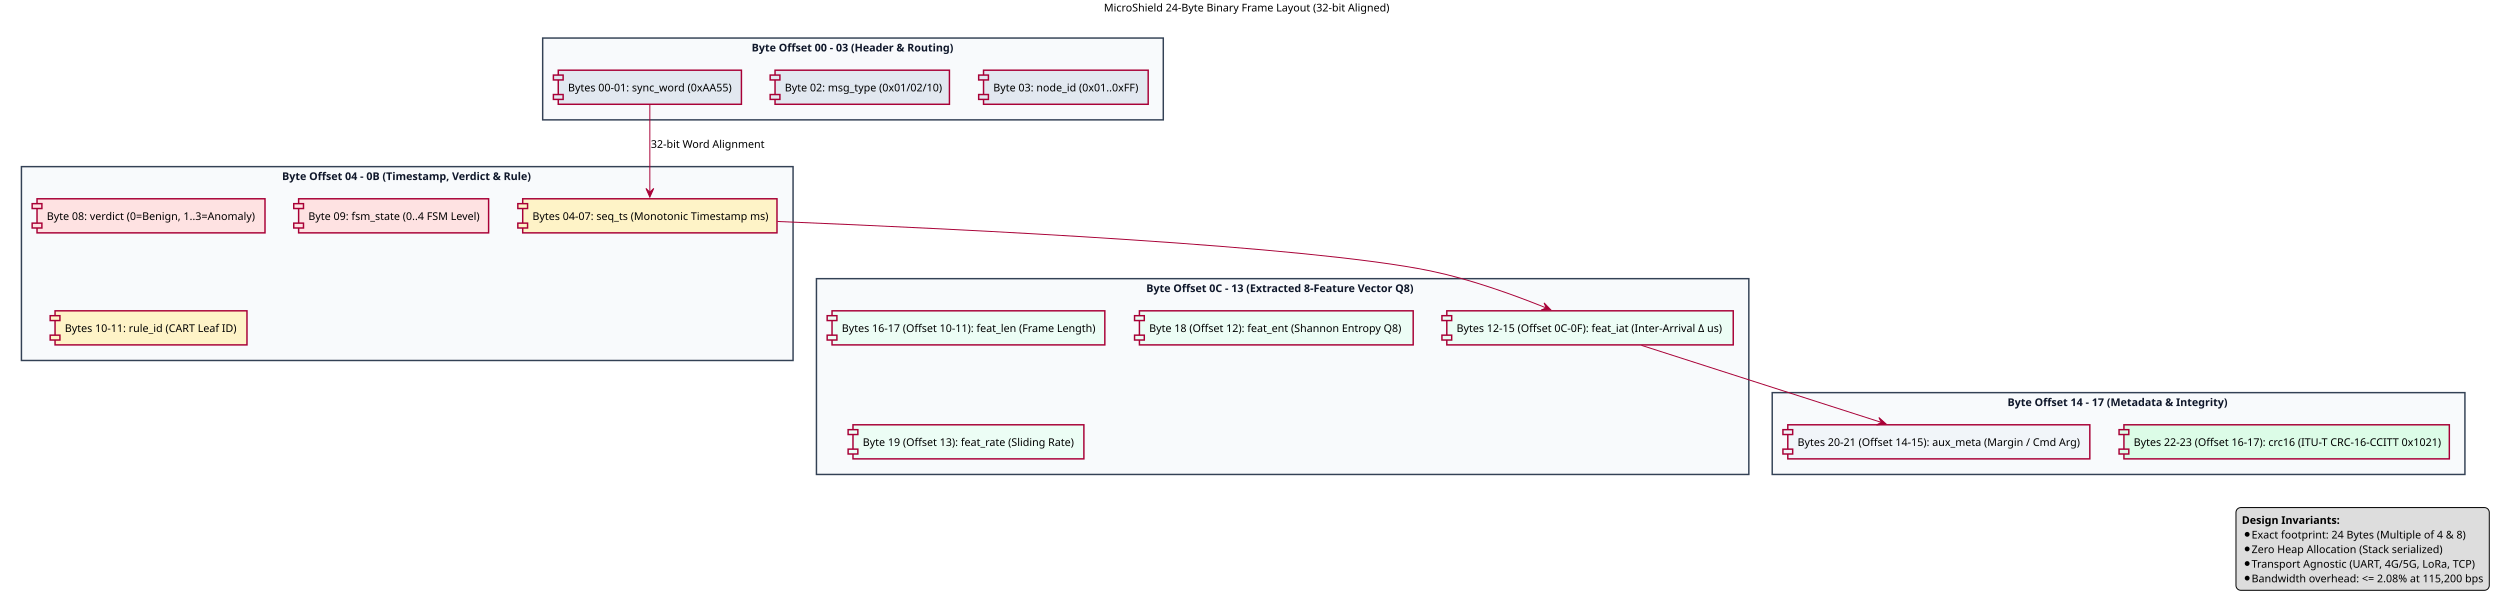
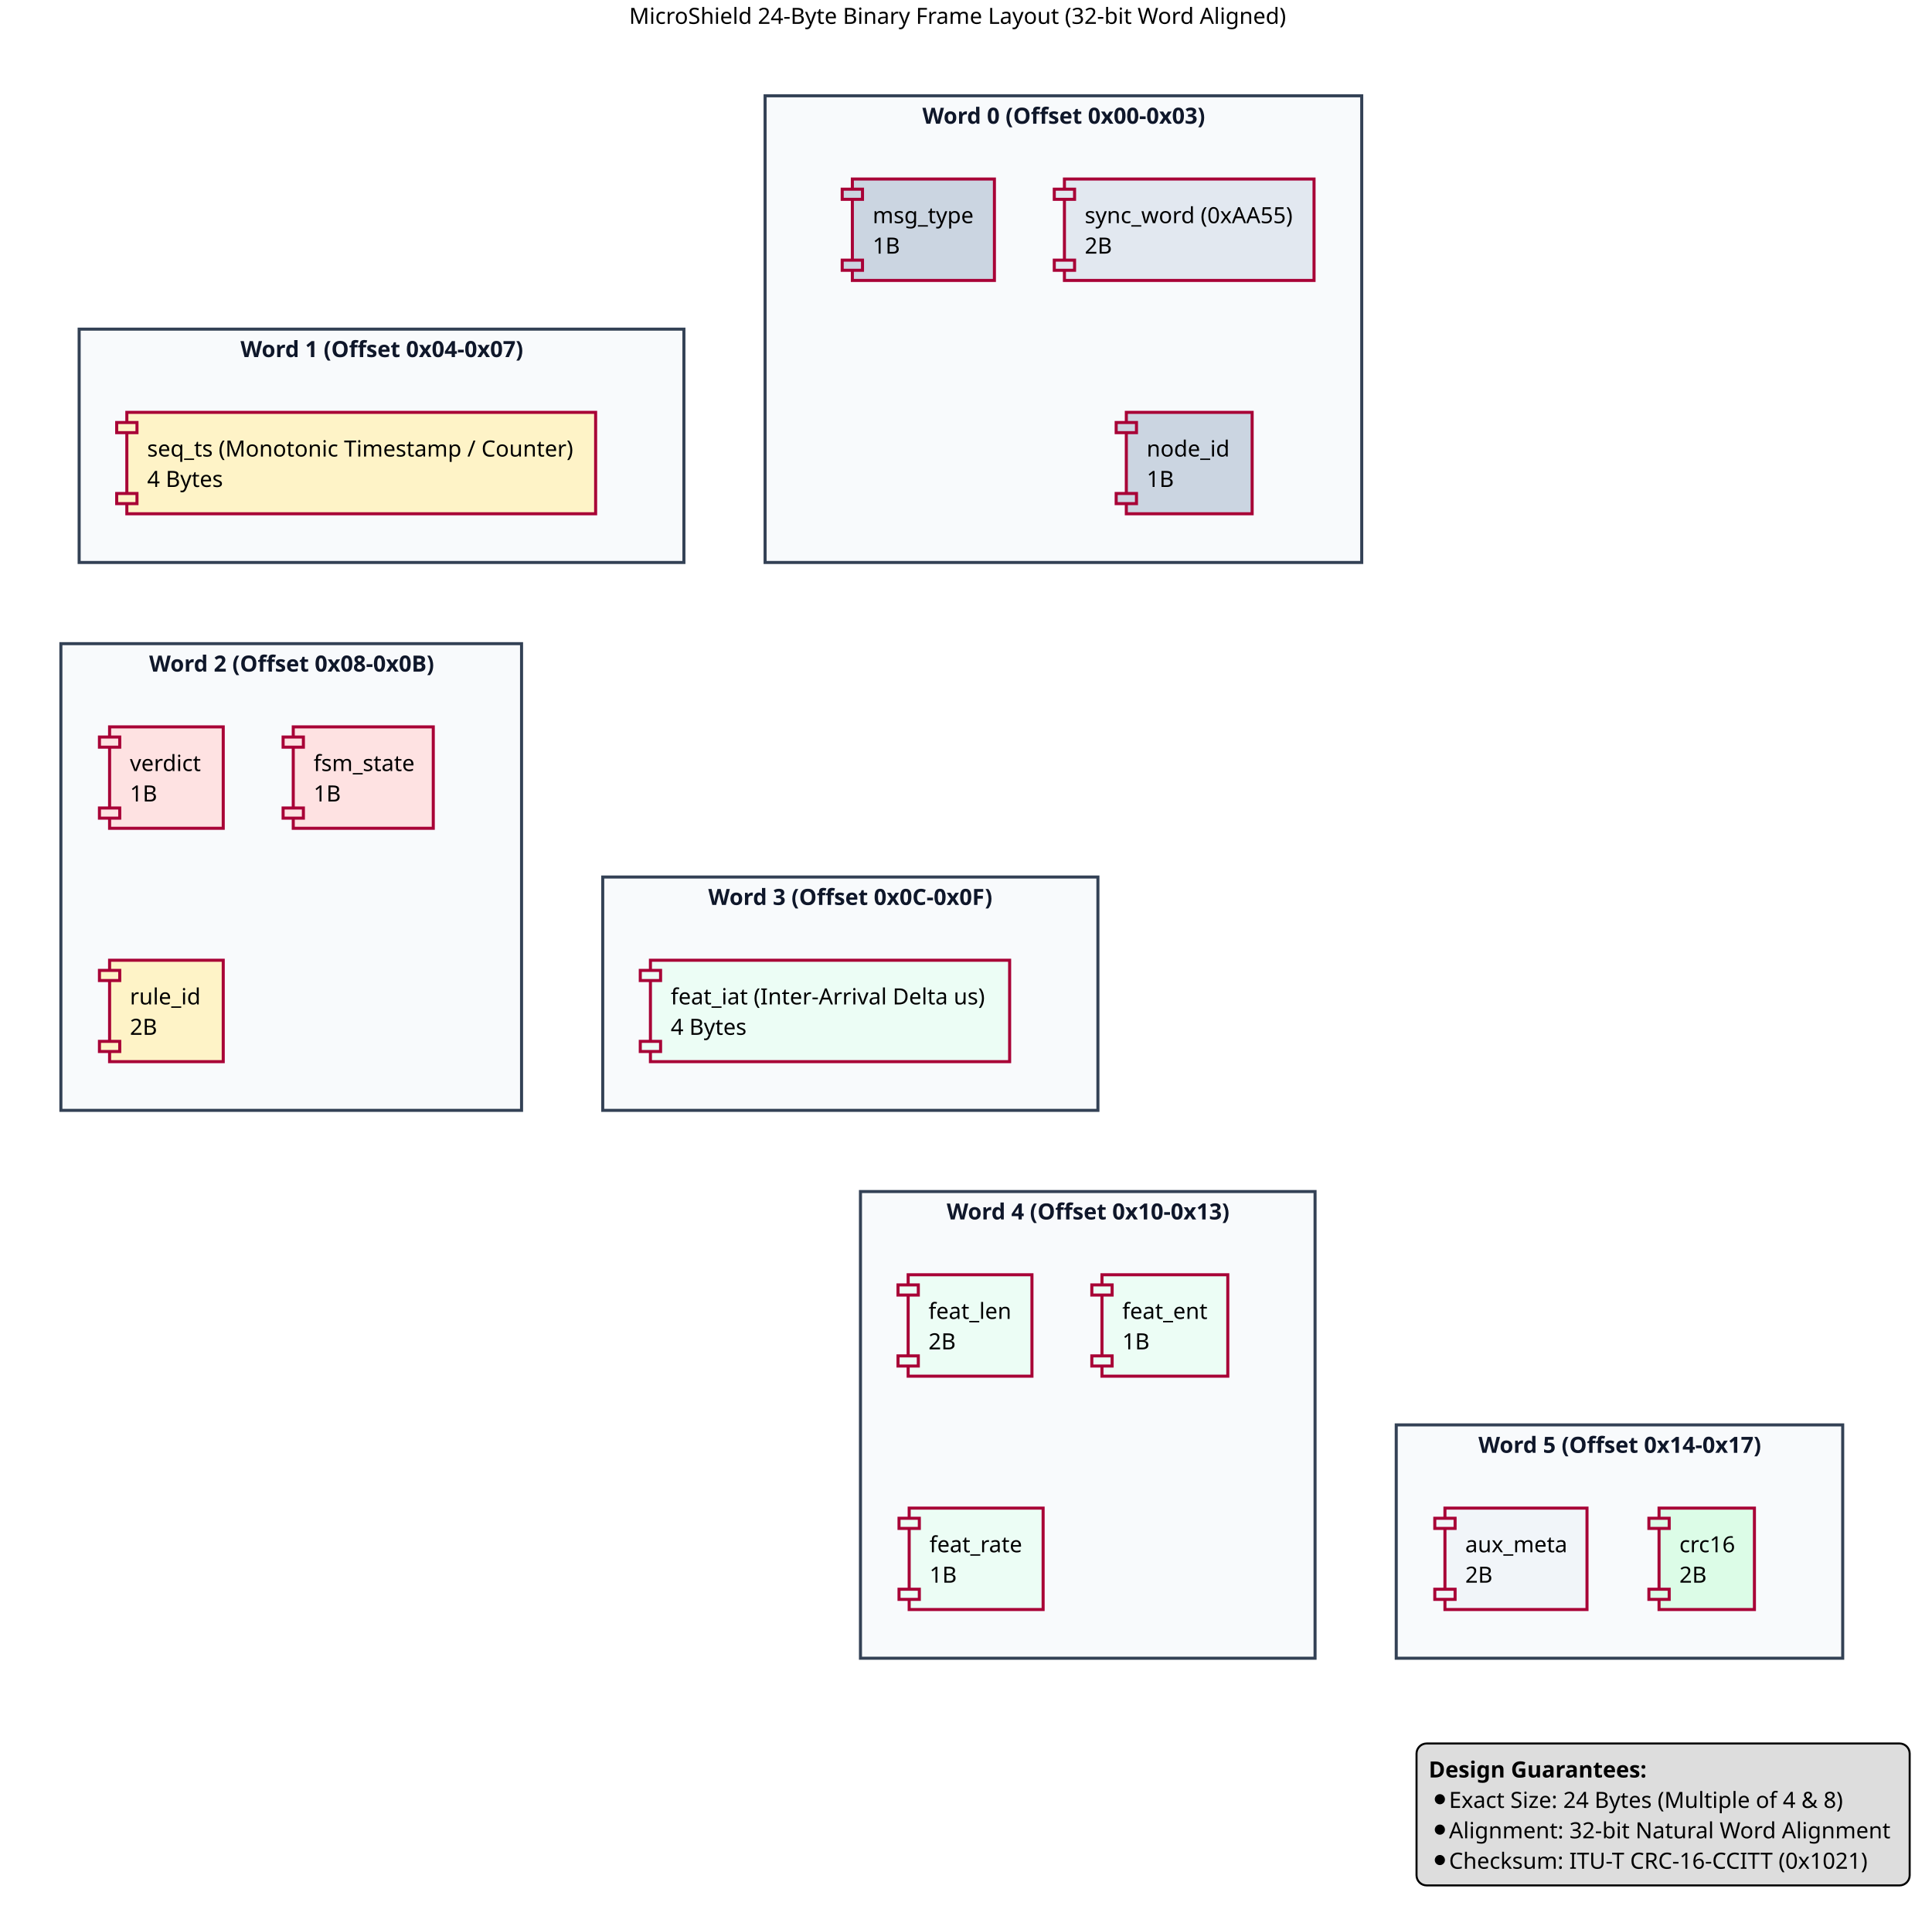
- <svg xmlns="http://www.w3.org/2000/svg" contentScriptType="application/ecmascript" contentStyleType="text/css" height="616px" preserveAspectRatio="none" style="width:2566px;height:616px;" version="1.1" viewBox="0 0 2566 616" width="2566px" zoomAndPan="magnify">
+ <svg xmlns="http://www.w3.org/2000/svg" contentScriptType="application/ecmascript" contentStyleType="text/css" height="939px" preserveAspectRatio="none" style="width:952px;height:939px;" version="1.1" viewBox="0 0 952 939" width="952px" zoomAndPan="magnify">
  <defs />
  <g>
-     <text fill="#000000" font-family="sans-serif" font-size="11" lengthAdjust="spacingAndGlyphs" textLength="298" x="1133" y="11.759">MicroShield 24-Byte Binary Frame Layout (32-bit Aligned)</text>
-     <rect fill="#F8FAFC" height="83.98" style="stroke: #334155; stroke-width: 1.5;" width="637" x="557" y="39.052" />
-     <text fill="#0F172A" font-family="sans-serif" font-size="11" font-weight="bold" lengthAdjust="spacingAndGlyphs" textLength="208" x="771.5" y="52.811">Byte Offset 00 - 03 (Header &amp; Routing)</text>
-     <rect fill="#F8FAFC" height="198.97" style="stroke: #334155; stroke-width: 1.5;" width="792" x="22" y="171.032" />
-     <text fill="#0F172A" font-family="sans-serif" font-size="11" font-weight="bold" lengthAdjust="spacingAndGlyphs" textLength="257" x="289.5" y="184.791">Byte Offset 04 - 0B (Timestamp, Verdict &amp; Rule)</text>
-     <rect fill="#F8FAFC" height="200.96" style="stroke: #334155; stroke-width: 1.5;" width="957" x="838" y="286.022" />
-     <text fill="#0F172A" font-family="sans-serif" font-size="11" font-weight="bold" lengthAdjust="spacingAndGlyphs" textLength="280" x="1176.5" y="299.781">Byte Offset 0C - 13 (Extracted 8-Feature Vector Q8)</text>
-     <rect fill="#F8FAFC" height="83.98" style="stroke: #334155; stroke-width: 1.5;" width="711" x="1819" y="403.002" />
-     <text fill="#0F172A" font-family="sans-serif" font-size="11" font-weight="bold" lengthAdjust="spacingAndGlyphs" textLength="228" x="2060.5" y="416.761">Byte Offset 14 - 17 (Metadata &amp; Integrity)</text>
-     <rect fill="#E2E8F0" height="34.982" style="stroke: #A80036; stroke-width: 1.5;" width="188" x="573" y="72.052" />
-     <rect fill="#E2E8F0" height="5" style="stroke: #A80036; stroke-width: 1.5;" width="10" x="568" y="77.052" />
-     <rect fill="#E2E8F0" height="5" style="stroke: #A80036; stroke-width: 1.5;" width="10" x="568" y="97.034" />
-     <text fill="#000000" font-family="sans-serif" font-size="11" lengthAdjust="spacingAndGlyphs" textLength="168" x="583" y="93.811">Bytes 00-01: sync_word (0xAA55)</text>
-     <rect fill="#E2E8F0" height="34.982" style="stroke: #A80036; stroke-width: 1.5;" width="179" x="795.5" y="72.052" />
-     <rect fill="#E2E8F0" height="5" style="stroke: #A80036; stroke-width: 1.5;" width="10" x="790.5" y="77.052" />
-     <rect fill="#E2E8F0" height="5" style="stroke: #A80036; stroke-width: 1.5;" width="10" x="790.5" y="97.034" />
-     <text fill="#000000" font-family="sans-serif" font-size="11" lengthAdjust="spacingAndGlyphs" textLength="159" x="805.5" y="93.811">Byte 02: msg_type (0x01/02/10)</text>
-     <rect fill="#E2E8F0" height="34.982" style="stroke: #A80036; stroke-width: 1.5;" width="169" x="1009.5" y="72.052" />
-     <rect fill="#E2E8F0" height="5" style="stroke: #A80036; stroke-width: 1.5;" width="10" x="1004.5" y="77.052" />
-     <rect fill="#E2E8F0" height="5" style="stroke: #A80036; stroke-width: 1.5;" width="10" x="1004.5" y="97.034" />
-     <text fill="#000000" font-family="sans-serif" font-size="11" lengthAdjust="spacingAndGlyphs" textLength="149" x="1019.5" y="93.811">Byte 03: node_id (0x01..0xFF)</text>
-     <rect fill="#FEF3C7" height="34.982" style="stroke: #A80036; stroke-width: 1.5;" width="261" x="536.5" y="204.032" />
-     <rect fill="#FEF3C7" height="5" style="stroke: #A80036; stroke-width: 1.5;" width="10" x="531.5" y="209.032" />
-     <rect fill="#FEF3C7" height="5" style="stroke: #A80036; stroke-width: 1.5;" width="10" x="531.5" y="229.014" />
-     <text fill="#000000" font-family="sans-serif" font-size="11" lengthAdjust="spacingAndGlyphs" textLength="241" x="546.5" y="225.791">Bytes 04-07: seq_ts (Monotonic Timestamp ms)</text>
-     <rect fill="#FEE2E2" height="34.982" style="stroke: #A80036; stroke-width: 1.5;" width="234" x="38" y="204.032" />
-     <rect fill="#FEE2E2" height="5" style="stroke: #A80036; stroke-width: 1.5;" width="10" x="33" y="209.032" />
-     <rect fill="#FEE2E2" height="5" style="stroke: #A80036; stroke-width: 1.5;" width="10" x="33" y="229.014" />
-     <text fill="#000000" font-family="sans-serif" font-size="11" lengthAdjust="spacingAndGlyphs" textLength="214" x="48" y="225.791">Byte 08: verdict (0=Benign, 1..3=Anomaly)</text>
-     <rect fill="#FEE2E2" height="34.982" style="stroke: #A80036; stroke-width: 1.5;" width="195" x="306.5" y="204.032" />
-     <rect fill="#FEE2E2" height="5" style="stroke: #A80036; stroke-width: 1.5;" width="10" x="301.5" y="209.032" />
-     <rect fill="#FEE2E2" height="5" style="stroke: #A80036; stroke-width: 1.5;" width="10" x="301.5" y="229.014" />
-     <text fill="#000000" font-family="sans-serif" font-size="11" lengthAdjust="spacingAndGlyphs" textLength="175" x="316.5" y="225.791">Byte 09: fsm_state (0..4 FSM Level)</text>
-     <rect fill="#FEF3C7" height="34.982" style="stroke: #A80036; stroke-width: 1.5;" width="197" x="56.5" y="319.022" />
-     <rect fill="#FEF3C7" height="5" style="stroke: #A80036; stroke-width: 1.5;" width="10" x="51.5" y="324.022" />
-     <rect fill="#FEF3C7" height="5" style="stroke: #A80036; stroke-width: 1.5;" width="10" x="51.5" y="344.004" />
-     <text fill="#000000" font-family="sans-serif" font-size="11" lengthAdjust="spacingAndGlyphs" textLength="177" x="66.5" y="340.781">Bytes 10-11: rule_id (CART Leaf ID)</text>
-     <rect fill="#ECFDF5" height="34.982" style="stroke: #A80036; stroke-width: 1.5;" width="294" x="1485" y="319.022" />
-     <rect fill="#ECFDF5" height="5" style="stroke: #A80036; stroke-width: 1.5;" width="10" x="1480" y="324.022" />
-     <rect fill="#ECFDF5" height="5" style="stroke: #A80036; stroke-width: 1.5;" width="10" x="1480" y="344.004" />
-     <text fill="#000000" font-family="sans-serif" font-size="11" lengthAdjust="spacingAndGlyphs" textLength="274" x="1495" y="340.781">Bytes 12-15 (Offset 0C-0F): feat_iat (Inter-Arrival Δ us)</text>
-     <rect fill="#ECFDF5" height="34.982" style="stroke: #A80036; stroke-width: 1.5;" width="280" x="854" y="319.022" />
-     <rect fill="#ECFDF5" height="5" style="stroke: #A80036; stroke-width: 1.5;" width="10" x="849" y="324.022" />
-     <rect fill="#ECFDF5" height="5" style="stroke: #A80036; stroke-width: 1.5;" width="10" x="849" y="344.004" />
-     <text fill="#000000" font-family="sans-serif" font-size="11" lengthAdjust="spacingAndGlyphs" textLength="260" x="864" y="340.781">Bytes 16-17 (Offset 10-11): feat_len (Frame Length)</text>
-     <rect fill="#ECFDF5" height="34.982" style="stroke: #A80036; stroke-width: 1.5;" width="281" x="1169.5" y="319.022" />
-     <rect fill="#ECFDF5" height="5" style="stroke: #A80036; stroke-width: 1.5;" width="10" x="1164.5" y="324.022" />
-     <rect fill="#ECFDF5" height="5" style="stroke: #A80036; stroke-width: 1.5;" width="10" x="1164.5" y="344.004" />
-     <text fill="#000000" font-family="sans-serif" font-size="11" lengthAdjust="spacingAndGlyphs" textLength="261" x="1179.5" y="340.781">Byte 18 (Offset 12): feat_ent (Shannon Entropy Q8)</text>
-     <rect fill="#ECFDF5" height="34.982" style="stroke: #A80036; stroke-width: 1.5;" width="237" x="875.5" y="436.002" />
-     <rect fill="#ECFDF5" height="5" style="stroke: #A80036; stroke-width: 1.5;" width="10" x="870.5" y="441.002" />
-     <rect fill="#ECFDF5" height="5" style="stroke: #A80036; stroke-width: 1.5;" width="10" x="870.5" y="460.984" />
-     <text fill="#000000" font-family="sans-serif" font-size="11" lengthAdjust="spacingAndGlyphs" textLength="217" x="885.5" y="457.761">Byte 19 (Offset 13): feat_rate (Sliding Rate)</text>
-     <rect fill="#F1F5F9" height="34.982" style="stroke: #A80036; stroke-width: 1.5;" width="310" x="1835" y="436.002" />
-     <rect fill="#F1F5F9" height="5" style="stroke: #A80036; stroke-width: 1.5;" width="10" x="1830" y="441.002" />
-     <rect fill="#F1F5F9" height="5" style="stroke: #A80036; stroke-width: 1.5;" width="10" x="1830" y="460.984" />
-     <text fill="#000000" font-family="sans-serif" font-size="11" lengthAdjust="spacingAndGlyphs" textLength="290" x="1845" y="457.761">Bytes 20-21 (Offset 14-15): aux_meta (Margin / Cmd Arg)</text>
-     <rect fill="#DCFCE7" height="34.982" style="stroke: #A80036; stroke-width: 1.5;" width="334" x="2180" y="436.002" />
-     <rect fill="#DCFCE7" height="5" style="stroke: #A80036; stroke-width: 1.5;" width="10" x="2175" y="441.002" />
-     <rect fill="#DCFCE7" height="5" style="stroke: #A80036; stroke-width: 1.5;" width="10" x="2175" y="460.984" />
-     <text fill="#000000" font-family="sans-serif" font-size="11" lengthAdjust="spacingAndGlyphs" textLength="314" x="2190" y="457.761">Bytes 22-23 (Offset 16-17): crc16 (ITU-T CRC-16-CCITT 0x1021)</text>
-     <path d="M667,107.272 C667,130.282 667,171.782 667,197.642 " fill="none" id="b1-&gt;b4" style="stroke: #A80036; stroke-width: 1.0;" />
-     <polygon fill="#A80036" points="667,202.352,671,193.352,667,197.352,663,193.352,667,202.352" style="stroke: #A80036; stroke-width: 1.0;" />
-     <text fill="#000000" font-family="sans-serif" font-size="11" lengthAdjust="spacingAndGlyphs" textLength="119" x="668" y="151.791">32-bit Word Alignment</text>
-     <path d="M797.95,227.342 C991.32,235.172 1343.76,252.422 1468,278.022 C1509.45,286.562 1554.71,303.002 1587.17,316.122 " fill="none" id="b4-&gt;b8" style="stroke: #A80036; stroke-width: 1.0;" />
-     <polygon fill="#A80036" points="1591.67,317.952,1584.844,310.852,1587.04,316.065,1581.826,318.261,1591.67,317.952" style="stroke: #A80036; stroke-width: 1.0;" />
-     <path d="M1684.82,354.472 C1750.62,375.612 1862.7,411.602 1931.17,433.592 " fill="none" id="b8-&gt;b12" style="stroke: #A80036; stroke-width: 1.0;" />
-     <polygon fill="#A80036" points="1935.81,435.082,1928.465,428.52,1931.05,433.552,1926.018,436.137,1935.81,435.082" style="stroke: #A80036; stroke-width: 1.0;" />
-     <rect fill="#DDDDDD" height="84.909" rx="5" ry="5" style="stroke: #000000; stroke-width: 1.0;" width="260" x="2295" y="520.982" />
-     <text fill="#000000" font-family="sans-serif" font-size="11" font-weight="bold" lengthAdjust="spacingAndGlyphs" textLength="99" x="2301" y="537.741">Design Invariants:</text>
-     <ellipse cx="2306.5" cy="548.446" fill="#000000" rx="2.5" ry="2.5" style="stroke: #000000; stroke-width: 0.0;" />
-     <text fill="#000000" font-family="sans-serif" font-size="11" lengthAdjust="spacingAndGlyphs" textLength="222" x="2311" y="552.723">Exact footprint: 24 Bytes (Multiple of 4 &amp; 8)</text>
-     <ellipse cx="2306.5" cy="563.428" fill="#000000" rx="2.5" ry="2.5" style="stroke: #000000; stroke-width: 0.0;" />
-     <text fill="#000000" font-family="sans-serif" font-size="11" lengthAdjust="spacingAndGlyphs" textLength="197" x="2311" y="567.705">Zero Heap Allocation (Stack serialized)</text>
-     <ellipse cx="2306.5" cy="578.409" fill="#000000" rx="2.5" ry="2.5" style="stroke: #000000; stroke-width: 0.0;" />
-     <text fill="#000000" font-family="sans-serif" font-size="11" lengthAdjust="spacingAndGlyphs" textLength="233" x="2311" y="582.687">Transport Agnostic (UART, 4G/5G, LoRa, TCP)</text>
-     <ellipse cx="2306.5" cy="593.391" fill="#000000" rx="2.5" ry="2.5" style="stroke: #000000; stroke-width: 0.0;" />
-     <text fill="#000000" font-family="sans-serif" font-size="11" lengthAdjust="spacingAndGlyphs" textLength="238" x="2311" y="597.668">Bandwidth overhead: &lt;= 2.08% at 115,200 bps</text>
+     <text fill="#000000" font-family="sans-serif" font-size="11" lengthAdjust="spacingAndGlyphs" textLength="330" x="310" y="11.759">MicroShield 24-Byte Binary Frame Layout (32-bit Word Aligned)</text>
+     <rect fill="#F8FAFC" height="229.92" style="stroke: #334155; stroke-width: 1.5;" width="294" x="377" y="47.202" />
+     <text fill="#0F172A" font-family="sans-serif" font-size="11" font-weight="bold" lengthAdjust="spacingAndGlyphs" textLength="139" x="454.5" y="60.961">Word 0 (Offset 0x00-0x03)</text>
+     <rect fill="#F8FAFC" height="114.96" style="stroke: #334155; stroke-width: 1.5;" width="298" x="39" y="162.162" />
+     <text fill="#0F172A" font-family="sans-serif" font-size="11" font-weight="bold" lengthAdjust="spacingAndGlyphs" textLength="139" x="118.5" y="175.921">Word 1 (Offset 0x04-0x07)</text>
+     <rect fill="#F8FAFC" height="229.93" style="stroke: #334155; stroke-width: 1.5;" width="227" x="30" y="317.122" />
+     <text fill="#0F172A" font-family="sans-serif" font-size="11" font-weight="bold" lengthAdjust="spacingAndGlyphs" textLength="140" x="73.5" y="330.881">Word 2 (Offset 0x08-0x0B)</text>
+     <rect fill="#F8FAFC" height="114.96" style="stroke: #334155; stroke-width: 1.5;" width="244" x="297" y="432.092" />
+     <text fill="#0F172A" font-family="sans-serif" font-size="11" font-weight="bold" lengthAdjust="spacingAndGlyphs" textLength="140" x="349" y="445.851">Word 3 (Offset 0x0C-0x0F)</text>
+     <rect fill="#F8FAFC" height="229.93" style="stroke: #334155; stroke-width: 1.5;" width="224" x="424" y="587.052" />
+     <text fill="#0F172A" font-family="sans-serif" font-size="11" font-weight="bold" lengthAdjust="spacingAndGlyphs" textLength="139" x="466.5" y="600.811">Word 4 (Offset 0x10-0x13)</text>
+     <rect fill="#F8FAFC" height="114.96" style="stroke: #334155; stroke-width: 1.5;" width="220" x="688" y="702.022" />
+     <text fill="#0F172A" font-family="sans-serif" font-size="11" font-weight="bold" lengthAdjust="spacingAndGlyphs" textLength="139" x="728.5" y="715.781">Word 5 (Offset 0x14-0x17)</text>
+     <rect fill="#E2E8F0" height="49.964" style="stroke: #A80036; stroke-width: 1.5;" width="123" x="524.5" y="88.202" />
+     <rect fill="#E2E8F0" height="5" style="stroke: #A80036; stroke-width: 1.5;" width="10" x="519.5" y="93.202" />
+     <rect fill="#E2E8F0" height="5" style="stroke: #A80036; stroke-width: 1.5;" width="10" x="519.5" y="128.166" />
+     <text fill="#000000" font-family="sans-serif" font-size="11" lengthAdjust="spacingAndGlyphs" textLength="103" x="534.5" y="109.961">sync_word (0xAA55)</text>
+     <text fill="#000000" font-family="sans-serif" font-size="11" lengthAdjust="spacingAndGlyphs" textLength="13" x="534.5" y="124.943">2B</text>
+     <rect fill="#CBD5E1" height="49.964" style="stroke: #A80036; stroke-width: 1.5;" width="70" x="420" y="88.202" />
+     <rect fill="#CBD5E1" height="5" style="stroke: #A80036; stroke-width: 1.5;" width="10" x="415" y="93.202" />
+     <rect fill="#CBD5E1" height="5" style="stroke: #A80036; stroke-width: 1.5;" width="10" x="415" y="128.166" />
+     <text fill="#000000" font-family="sans-serif" font-size="11" lengthAdjust="spacingAndGlyphs" textLength="50" x="430" y="109.961">msg_type</text>
+     <text fill="#000000" font-family="sans-serif" font-size="11" lengthAdjust="spacingAndGlyphs" textLength="13" x="430" y="124.943">1B</text>
+     <rect fill="#CBD5E1" height="49.964" style="stroke: #A80036; stroke-width: 1.5;" width="62" x="555" y="203.162" />
+     <rect fill="#CBD5E1" height="5" style="stroke: #A80036; stroke-width: 1.5;" width="10" x="550" y="208.162" />
+     <rect fill="#CBD5E1" height="5" style="stroke: #A80036; stroke-width: 1.5;" width="10" x="550" y="243.126" />
+     <text fill="#000000" font-family="sans-serif" font-size="11" lengthAdjust="spacingAndGlyphs" textLength="42" x="565" y="224.921">node_id</text>
+     <text fill="#000000" font-family="sans-serif" font-size="11" lengthAdjust="spacingAndGlyphs" textLength="13" x="565" y="239.903">1B</text>
+     <rect fill="#FEF3C7" height="49.964" style="stroke: #A80036; stroke-width: 1.5;" width="231" x="62.5" y="203.162" />
+     <rect fill="#FEF3C7" height="5" style="stroke: #A80036; stroke-width: 1.5;" width="10" x="57.5" y="208.162" />
+     <rect fill="#FEF3C7" height="5" style="stroke: #A80036; stroke-width: 1.5;" width="10" x="57.5" y="243.126" />
+     <text fill="#000000" font-family="sans-serif" font-size="11" lengthAdjust="spacingAndGlyphs" textLength="211" x="72.5" y="224.921">seq_ts (Monotonic Timestamp / Counter)</text>
+     <text fill="#000000" font-family="sans-serif" font-size="11" lengthAdjust="spacingAndGlyphs" textLength="37" x="72.5" y="239.903">4 Bytes</text>
+     <rect fill="#FEE2E2" height="49.964" style="stroke: #A80036; stroke-width: 1.5;" width="56" x="54" y="358.122" />
+     <rect fill="#FEE2E2" height="5" style="stroke: #A80036; stroke-width: 1.5;" width="10" x="49" y="363.122" />
+     <rect fill="#FEE2E2" height="5" style="stroke: #A80036; stroke-width: 1.5;" width="10" x="49" y="398.086" />
+     <text fill="#000000" font-family="sans-serif" font-size="11" lengthAdjust="spacingAndGlyphs" textLength="36" x="64" y="379.881">verdict</text>
+     <text fill="#000000" font-family="sans-serif" font-size="11" lengthAdjust="spacingAndGlyphs" textLength="13" x="64" y="394.863">1B</text>
+     <rect fill="#FEE2E2" height="49.964" style="stroke: #A80036; stroke-width: 1.5;" width="69" x="144.5" y="358.122" />
+     <rect fill="#FEE2E2" height="5" style="stroke: #A80036; stroke-width: 1.5;" width="10" x="139.5" y="363.122" />
+     <rect fill="#FEE2E2" height="5" style="stroke: #A80036; stroke-width: 1.5;" width="10" x="139.5" y="398.086" />
+     <text fill="#000000" font-family="sans-serif" font-size="11" lengthAdjust="spacingAndGlyphs" textLength="49" x="154.5" y="379.881">fsm_state</text>
+     <text fill="#000000" font-family="sans-serif" font-size="11" lengthAdjust="spacingAndGlyphs" textLength="13" x="154.5" y="394.863">1B</text>
+     <rect fill="#FEF3C7" height="49.964" style="stroke: #A80036; stroke-width: 1.5;" width="56" x="54" y="473.092" />
+     <rect fill="#FEF3C7" height="5" style="stroke: #A80036; stroke-width: 1.5;" width="10" x="49" y="478.092" />
+     <rect fill="#FEF3C7" height="5" style="stroke: #A80036; stroke-width: 1.5;" width="10" x="49" y="513.056" />
+     <text fill="#000000" font-family="sans-serif" font-size="11" lengthAdjust="spacingAndGlyphs" textLength="36" x="64" y="494.851">rule_id</text>
+     <text fill="#000000" font-family="sans-serif" font-size="11" lengthAdjust="spacingAndGlyphs" textLength="13" x="64" y="509.833">2B</text>
+     <rect fill="#ECFDF5" height="49.964" style="stroke: #A80036; stroke-width: 1.5;" width="177" x="320.5" y="473.092" />
+     <rect fill="#ECFDF5" height="5" style="stroke: #A80036; stroke-width: 1.5;" width="10" x="315.5" y="478.092" />
+     <rect fill="#ECFDF5" height="5" style="stroke: #A80036; stroke-width: 1.5;" width="10" x="315.5" y="513.056" />
+     <text fill="#000000" font-family="sans-serif" font-size="11" lengthAdjust="spacingAndGlyphs" textLength="157" x="330.5" y="494.851">feat_iat (Inter-Arrival Delta us)</text>
+     <text fill="#000000" font-family="sans-serif" font-size="11" lengthAdjust="spacingAndGlyphs" textLength="37" x="330.5" y="509.833">4 Bytes</text>
+     <rect fill="#ECFDF5" height="49.964" style="stroke: #A80036; stroke-width: 1.5;" width="61" x="447.5" y="628.052" />
+     <rect fill="#ECFDF5" height="5" style="stroke: #A80036; stroke-width: 1.5;" width="10" x="442.5" y="633.052" />
+     <rect fill="#ECFDF5" height="5" style="stroke: #A80036; stroke-width: 1.5;" width="10" x="442.5" y="668.016" />
+     <text fill="#000000" font-family="sans-serif" font-size="11" lengthAdjust="spacingAndGlyphs" textLength="41" x="457.5" y="649.811">feat_len</text>
+     <text fill="#000000" font-family="sans-serif" font-size="11" lengthAdjust="spacingAndGlyphs" textLength="13" x="457.5" y="664.793">2B</text>
+     <rect fill="#ECFDF5" height="49.964" style="stroke: #A80036; stroke-width: 1.5;" width="62" x="543" y="628.052" />
+     <rect fill="#ECFDF5" height="5" style="stroke: #A80036; stroke-width: 1.5;" width="10" x="538" y="633.052" />
+     <rect fill="#ECFDF5" height="5" style="stroke: #A80036; stroke-width: 1.5;" width="10" x="538" y="668.016" />
+     <text fill="#000000" font-family="sans-serif" font-size="11" lengthAdjust="spacingAndGlyphs" textLength="42" x="553" y="649.811">feat_ent</text>
+     <text fill="#000000" font-family="sans-serif" font-size="11" lengthAdjust="spacingAndGlyphs" textLength="13" x="553" y="664.793">1B</text>
+     <rect fill="#ECFDF5" height="49.964" style="stroke: #A80036; stroke-width: 1.5;" width="66" x="448" y="743.022" />
+     <rect fill="#ECFDF5" height="5" style="stroke: #A80036; stroke-width: 1.5;" width="10" x="443" y="748.022" />
+     <rect fill="#ECFDF5" height="5" style="stroke: #A80036; stroke-width: 1.5;" width="10" x="443" y="782.986" />
+     <text fill="#000000" font-family="sans-serif" font-size="11" lengthAdjust="spacingAndGlyphs" textLength="46" x="458" y="764.781">feat_rate</text>
+     <text fill="#000000" font-family="sans-serif" font-size="11" lengthAdjust="spacingAndGlyphs" textLength="13" x="458" y="779.763">1B</text>
+     <rect fill="#F1F5F9" height="49.964" style="stroke: #A80036; stroke-width: 1.5;" width="70" x="712" y="743.022" />
+     <rect fill="#F1F5F9" height="5" style="stroke: #A80036; stroke-width: 1.5;" width="10" x="707" y="748.022" />
+     <rect fill="#F1F5F9" height="5" style="stroke: #A80036; stroke-width: 1.5;" width="10" x="707" y="782.986" />
+     <text fill="#000000" font-family="sans-serif" font-size="11" lengthAdjust="spacingAndGlyphs" textLength="50" x="722" y="764.781">aux_meta</text>
+     <text fill="#000000" font-family="sans-serif" font-size="11" lengthAdjust="spacingAndGlyphs" textLength="13" x="722" y="779.763">2B</text>
+     <rect fill="#DCFCE7" height="49.964" style="stroke: #A80036; stroke-width: 1.5;" width="47" x="817.5" y="743.022" />
+     <rect fill="#DCFCE7" height="5" style="stroke: #A80036; stroke-width: 1.5;" width="10" x="812.5" y="748.022" />
+     <rect fill="#DCFCE7" height="5" style="stroke: #A80036; stroke-width: 1.5;" width="10" x="812.5" y="782.986" />
+     <text fill="#000000" font-family="sans-serif" font-size="11" lengthAdjust="spacingAndGlyphs" textLength="27" x="827.5" y="764.781">crc16</text>
+     <text fill="#000000" font-family="sans-serif" font-size="11" lengthAdjust="spacingAndGlyphs" textLength="13" x="827.5" y="779.763">2B</text>
+     <rect fill="#DDDDDD" height="69.928" rx="5" ry="5" style="stroke: #000000; stroke-width: 1.0;" width="243" x="698" y="858.982" />
+     <text fill="#000000" font-family="sans-serif" font-size="11" font-weight="bold" lengthAdjust="spacingAndGlyphs" textLength="108" x="704" y="875.741">Design Guarantees:</text>
+     <ellipse cx="709.5" cy="886.446" fill="#000000" rx="2.5" ry="2.5" style="stroke: #000000; stroke-width: 0.0;" />
+     <text fill="#000000" font-family="sans-serif" font-size="11" lengthAdjust="spacingAndGlyphs" textLength="194" x="714" y="890.723">Exact Size: 24 Bytes (Multiple of 4 &amp; 8)</text>
+     <ellipse cx="709.5" cy="901.428" fill="#000000" rx="2.5" ry="2.5" style="stroke: #000000; stroke-width: 0.0;" />
+     <text fill="#000000" font-family="sans-serif" font-size="11" lengthAdjust="spacingAndGlyphs" textLength="221" x="714" y="905.705">Alignment: 32-bit Natural Word Alignment</text>
+     <ellipse cx="709.5" cy="916.409" fill="#000000" rx="2.5" ry="2.5" style="stroke: #000000; stroke-width: 0.0;" />
+     <text fill="#000000" font-family="sans-serif" font-size="11" lengthAdjust="spacingAndGlyphs" textLength="206" x="714" y="920.687">Checksum: ITU-T CRC-16-CCITT (0x1021)</text>
  </g>
</svg>
